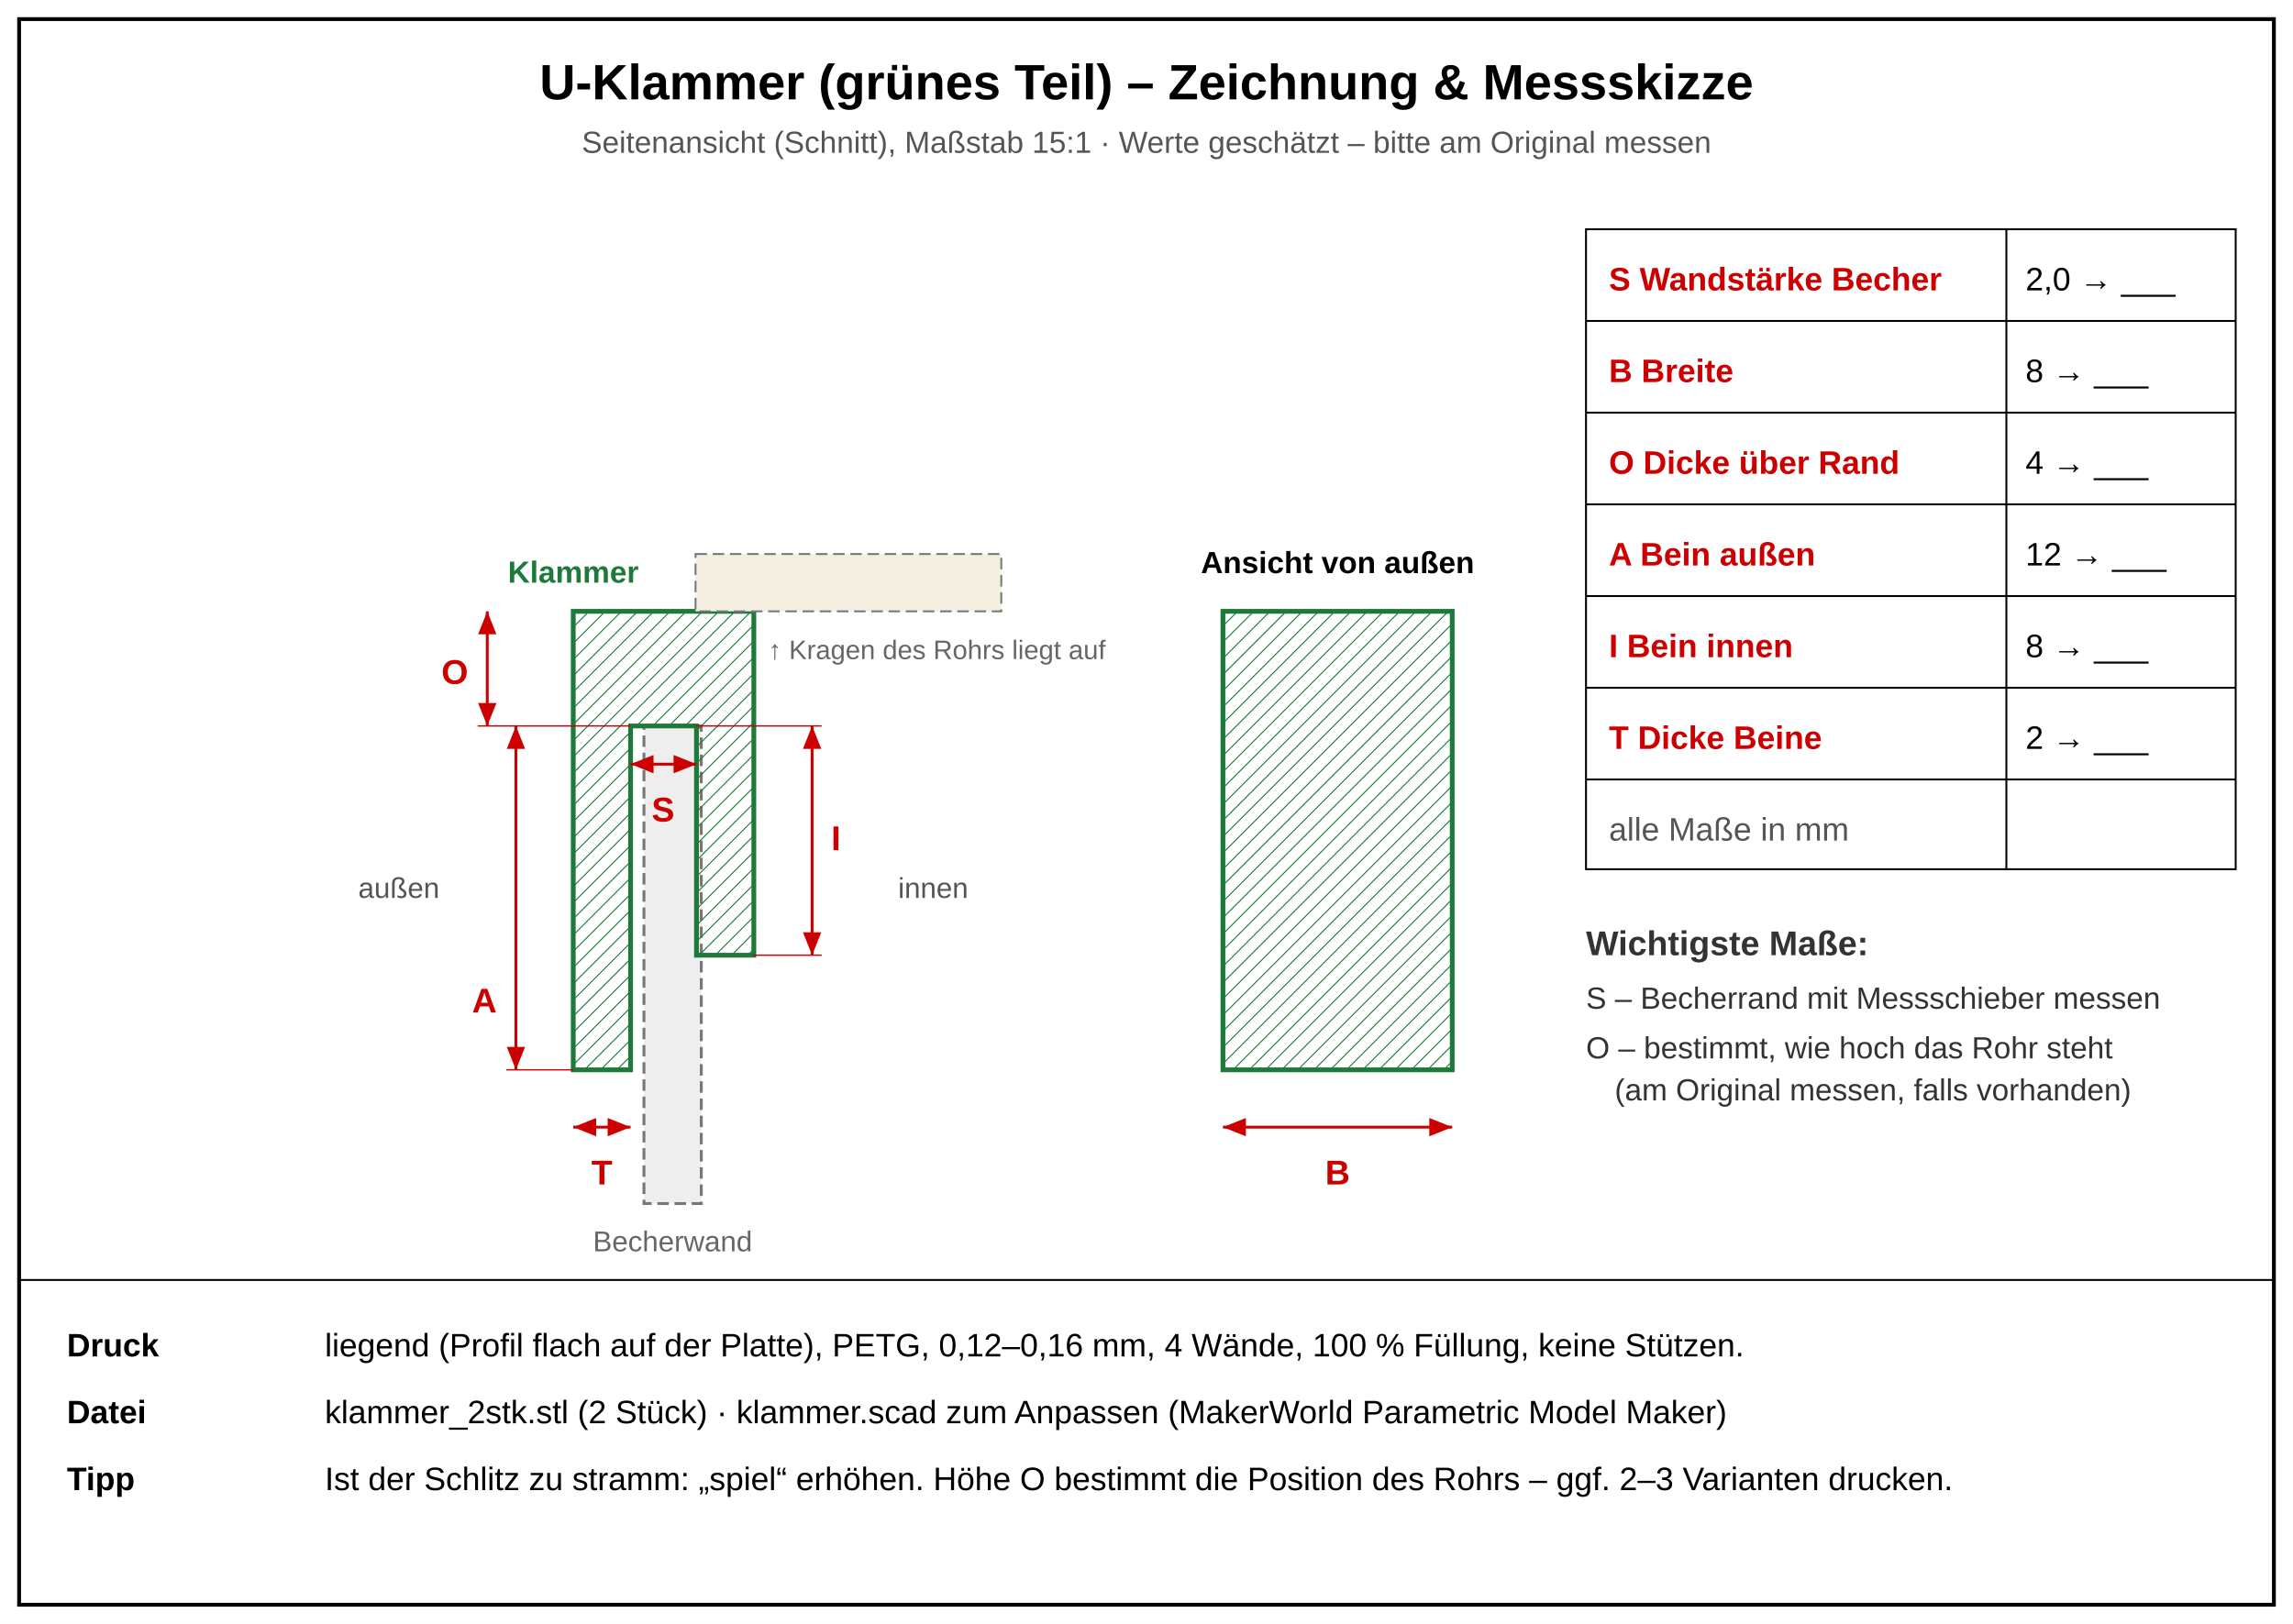
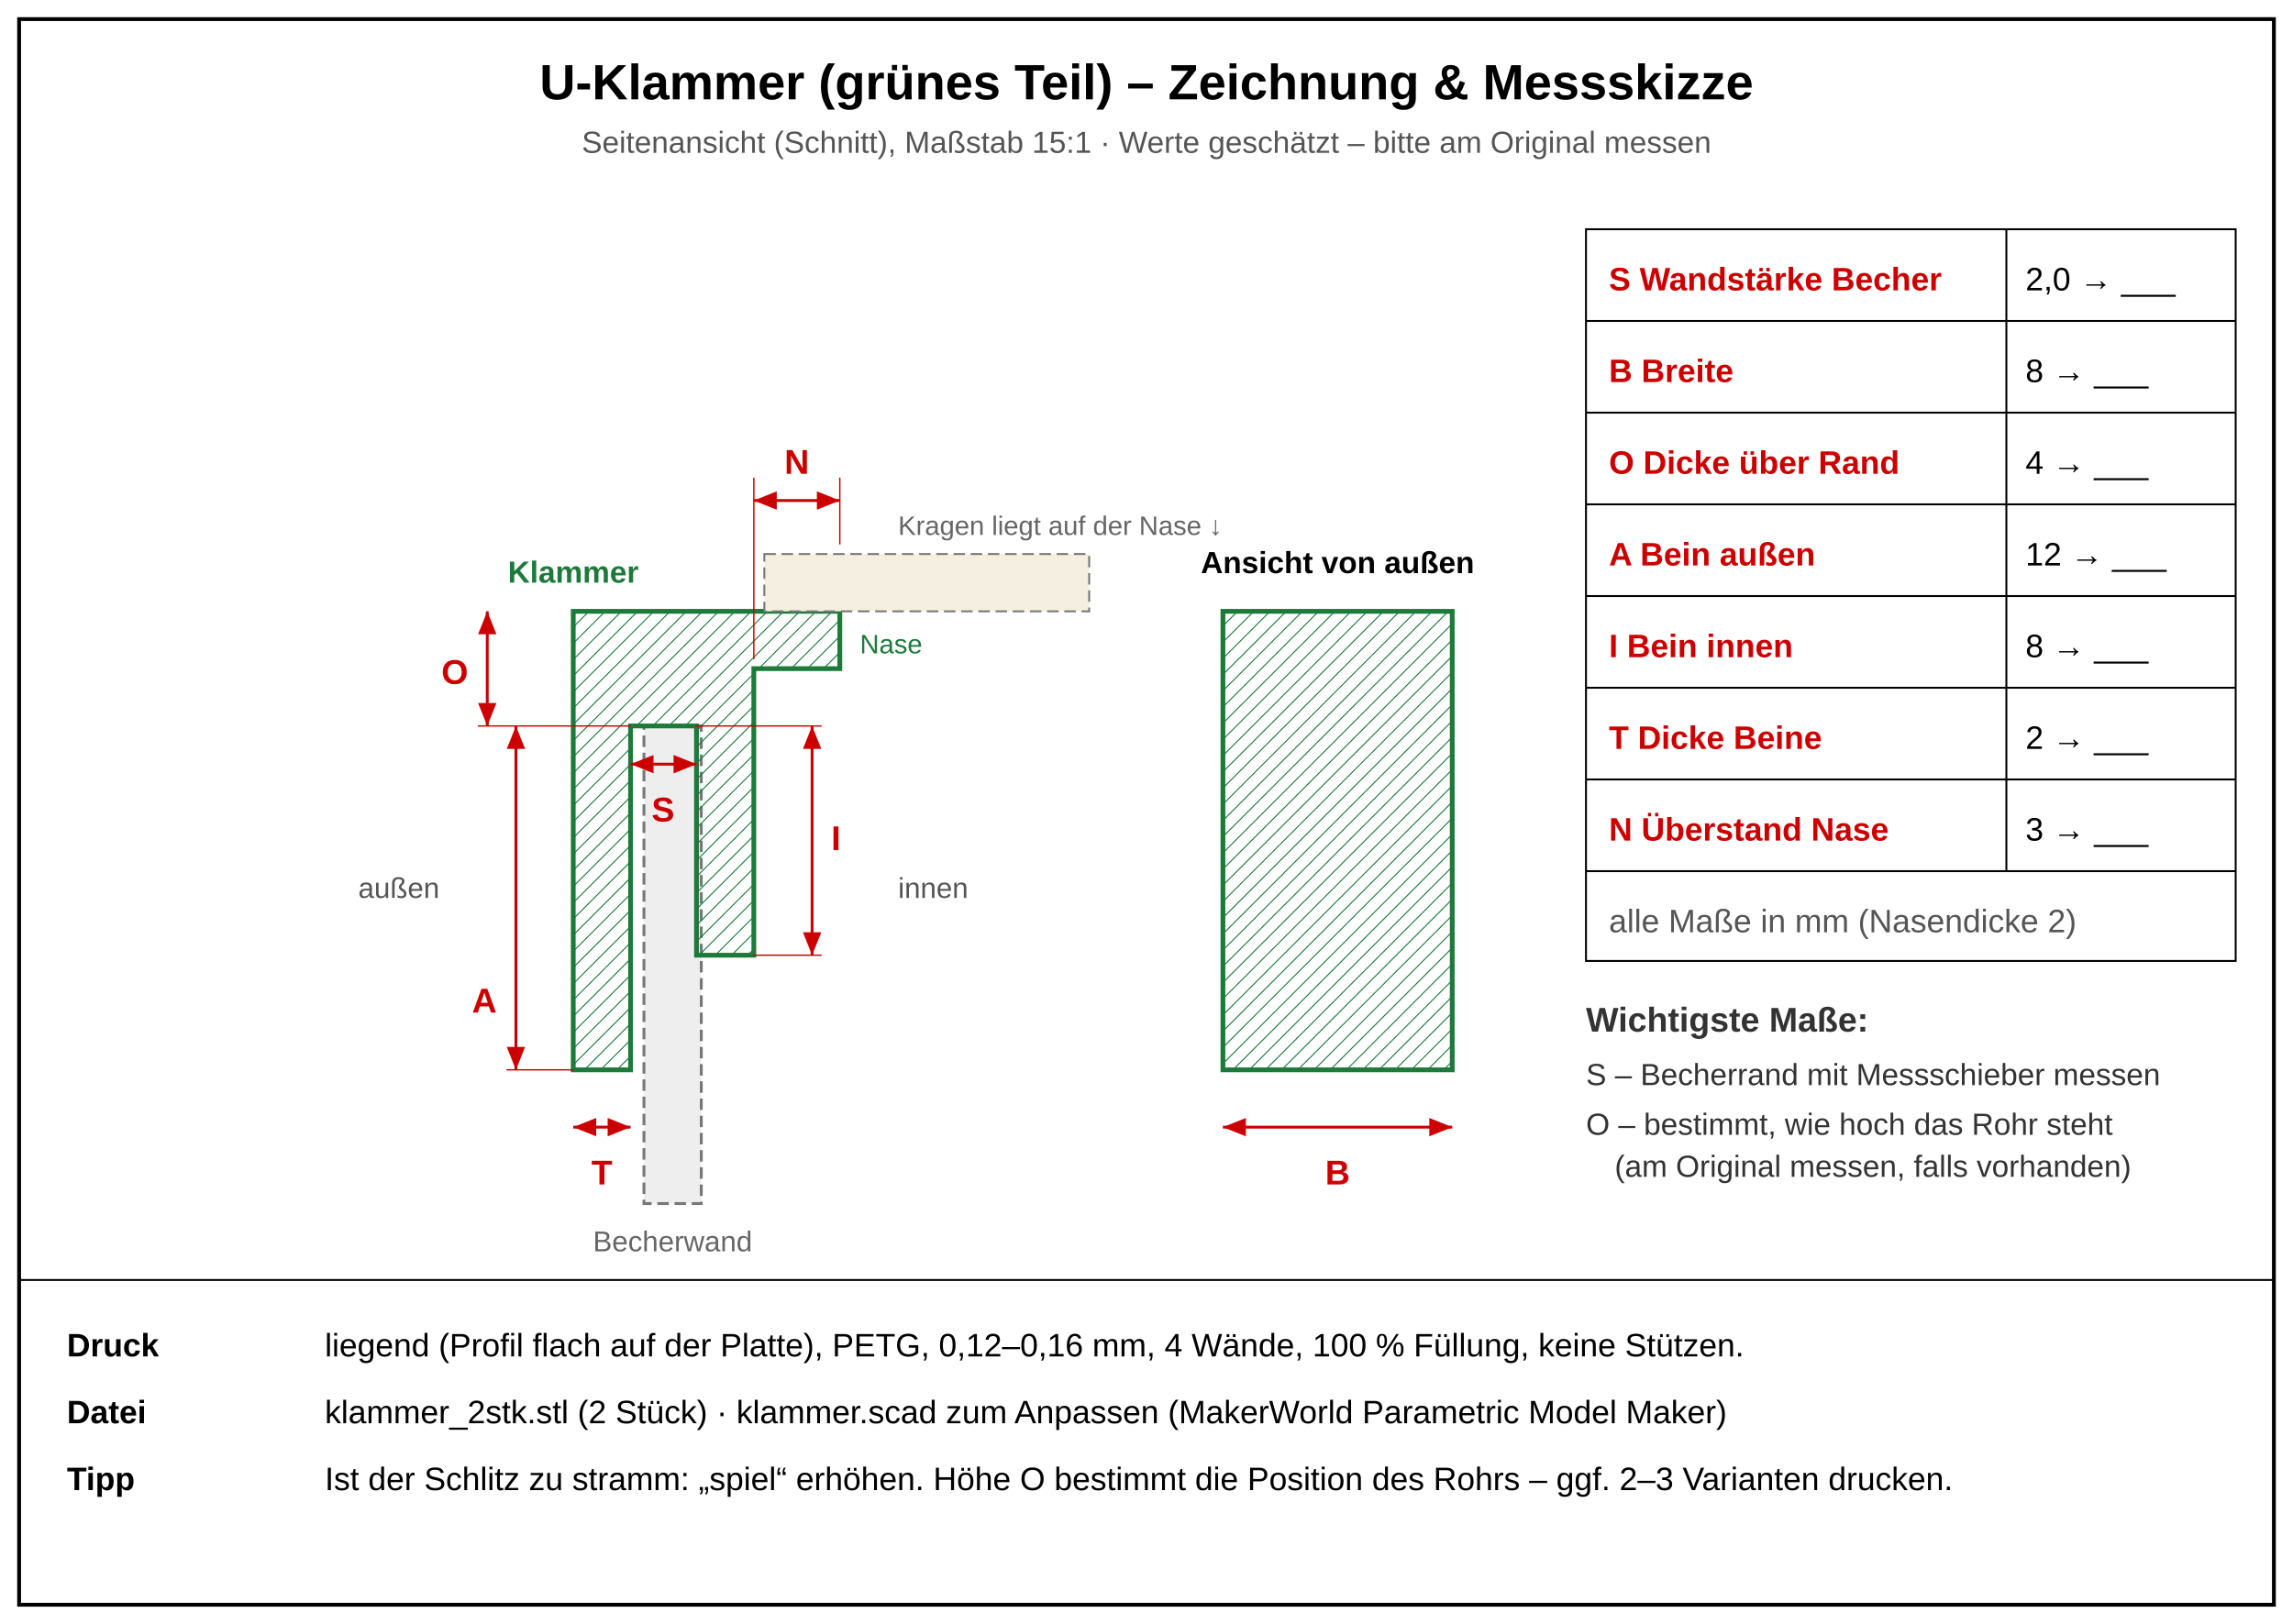
<svg xmlns="http://www.w3.org/2000/svg" width="1200" height="850" viewBox="0 0 1200 850" font-family="Arial, sans-serif">
  <defs>
    <marker id="a" viewBox="0 0 10 10" refX="10" refY="5" markerWidth="8" markerHeight="8" orient="auto-start-reverse">
      <path d="M0,1 L10,5 L0,9 z" fill="#c00" />
    </marker>
    <pattern id="h" width="6" height="6" patternUnits="userSpaceOnUse" patternTransform="rotate(45)">
      <line x1="0" y1="0" x2="0" y2="6" stroke="#1d7a3a" stroke-width="1" />
    </pattern>
  </defs>
  <rect width="1200" height="850" fill="#fff" />
  <rect x="10" y="10" width="1180" height="830" fill="none" stroke="#000" stroke-width="2" />
  <text x="600" y="52" font-size="26" font-weight="bold" text-anchor="middle">U-Klammer (grünes Teil) – Zeichnung &amp; Messskizze</text>
  <text x="600" y="80" font-size="16" text-anchor="middle" fill="#555">Seitenansicht (Schnitt), Maßstab 15:1 · Werte geschätzt – bitte am Original messen</text>
  <rect x="337" y="380" width="30" height="250" fill="#eee" stroke="#777" stroke-width="1.5" stroke-dasharray="6 3" />
  <text x="352" y="655" font-size="15" fill="#666" text-anchor="middle">Becherwand</text>
-   <polygon points="300,560 330,560 330,380 364.5,380 364.5,500 394.5,500 394.5,320 300,320" fill="url(#h)" stroke="#1d7a3a" stroke-width="2.5" />
+   <polygon points="300,560 330,560 330,380 364.5,380 364.5,500 394.5,500 394.5,350 439.5,350 439.5,320 300,320" fill="url(#h)" stroke="#1d7a3a" stroke-width="2.5" />
  <text x="300" y="305" font-size="16" fill="#1d7a3a" font-weight="bold" text-anchor="middle">Klammer</text>
  <text x="230" y="470" font-size="15" fill="#555" text-anchor="end">außen</text>
  <text x="470" y="470" font-size="15" fill="#555">innen</text>
-   <rect x="364" y="290" width="160" height="30" fill="#f4efe0" stroke="#777" stroke-dasharray="6 3" />
-   <text x="402" y="345" font-size="14" fill="#666">↑ Kragen des Rohrs liegt auf</text>
+   <rect x="400" y="290" width="170" height="30" fill="#f4efe0" stroke="#777" stroke-dasharray="6 3" />
+   <text x="470" y="280" font-size="14" fill="#666">Kragen liegt auf der Nase ↓</text>
+   <line x1="394.5" y1="250" x2="394.5" y2="345" stroke="#c00" stroke-width="0.7" />
+   <line x1="439.5" y1="250" x2="439.5" y2="285" stroke="#c00" stroke-width="0.7" />
+   <line x1="394.5" y1="262" x2="439.5" y2="262" stroke="#c00" stroke-width="1.5" marker-start="url(#a)" marker-end="url(#a)" />
+   <text x="417" y="248" font-size="18" font-weight="bold" fill="#c00" text-anchor="middle">N</text>
+   <text x="450" y="342" font-size="14" fill="#1d7a3a">Nase</text>
  <line x1="330" y1="400" x2="364.5" y2="400" stroke="#c00" stroke-width="1.5" marker-start="url(#a)" marker-end="url(#a)" />
  <text x="347" y="430" font-size="18" font-weight="bold" fill="#c00" text-anchor="middle">S</text>
  <line x1="255" y1="320" x2="255" y2="380" stroke="#c00" stroke-width="1.5" marker-start="url(#a)" marker-end="url(#a)" />
  <line x1="250" y1="380" x2="330" y2="380" stroke="#c00" stroke-width="0.7" />
  <text x="245" y="358" font-size="18" font-weight="bold" fill="#c00" text-anchor="end">O</text>
  <line x1="270" y1="380" x2="270" y2="560" stroke="#c00" stroke-width="1.5" marker-start="url(#a)" marker-end="url(#a)" />
  <line x1="265" y1="560" x2="300" y2="560" stroke="#c00" stroke-width="0.7" />
  <text x="260" y="530" font-size="18" font-weight="bold" fill="#c00" text-anchor="end">A</text>
  <line x1="425" y1="380" x2="425" y2="500" stroke="#c00" stroke-width="1.5" marker-start="url(#a)" marker-end="url(#a)" />
  <line x1="364" y1="380" x2="430" y2="380" stroke="#c00" stroke-width="0.7" />
  <line x1="394" y1="500" x2="430" y2="500" stroke="#c00" stroke-width="0.7" />
  <text x="435" y="445" font-size="18" font-weight="bold" fill="#c00">I</text>
  <line x1="300" y1="590" x2="330" y2="590" stroke="#c00" stroke-width="1.5" marker-start="url(#a)" marker-end="url(#a)" />
  <text x="315" y="620" font-size="18" font-weight="bold" fill="#c00" text-anchor="middle">T</text>
  <text x="700" y="300" font-size="16" font-weight="bold" text-anchor="middle">Ansicht von außen</text>
  <rect x="640" y="320" width="120" height="240" fill="url(#h)" stroke="#1d7a3a" stroke-width="2.5" />
  <line x1="640" y1="590" x2="760" y2="590" stroke="#c00" stroke-width="1.5" marker-start="url(#a)" marker-end="url(#a)" />
  <text x="700" y="620" font-size="18" font-weight="bold" fill="#c00" text-anchor="middle">B</text>
  <g font-size="17">
-     <rect x="830" y="120" width="340" height="335" fill="none" stroke="#000" />
+     <rect x="830" y="120" width="340" height="383" fill="none" stroke="#000" />
    <g stroke="#000">
      <line x1="830" y1="168" x2="1170" y2="168" />
      <line x1="830" y1="216" x2="1170" y2="216" />
      <line x1="830" y1="264" x2="1170" y2="264" />
      <line x1="830" y1="312" x2="1170" y2="312" />
      <line x1="830" y1="360" x2="1170" y2="360" />
      <line x1="830" y1="408" x2="1170" y2="408" />
-       <line x1="1050" y1="120" x2="1050" y2="455" />
+       <line x1="1050" y1="120" x2="1050" y2="456" />
+       <line x1="830" y1="456" x2="1170" y2="456" />
    </g>
    <text x="842" y="152" font-weight="bold" fill="#c00">S  Wandstärke Becher</text>
    <text x="1060" y="152">2,0 → ___</text>
    <text x="842" y="200" font-weight="bold" fill="#c00">B  Breite</text>
    <text x="1060" y="200">8 → ___</text>
    <text x="842" y="248" font-weight="bold" fill="#c00">O  Dicke über Rand</text>
    <text x="1060" y="248">4 → ___</text>
    <text x="842" y="296" font-weight="bold" fill="#c00">A  Bein außen</text>
    <text x="1060" y="296">12 → ___</text>
    <text x="842" y="344" font-weight="bold" fill="#c00">I  Bein innen</text>
    <text x="1060" y="344">8 → ___</text>
    <text x="842" y="392" font-weight="bold" fill="#c00">T  Dicke Beine</text>
    <text x="1060" y="392">2 → ___</text>
-     <text x="842" y="440" fill="#555">alle Maße in mm</text>
+     <text x="842" y="440" font-weight="bold" fill="#c00">N  Überstand Nase</text>
+     <text x="1060" y="440">3 → ___</text>
+     <text x="842" y="488" fill="#555">alle Maße in mm (Nasendicke 2)</text>
  </g>
  <g font-size="16" fill="#333">
-     <text x="830" y="500" font-weight="bold" font-size="18">Wichtigste Maße:</text>
-     <text x="830" y="528">S – Becherrand mit Messschieber messen</text>
-     <text x="830" y="554">O – bestimmt, wie hoch das Rohr steht</text>
-     <text x="845" y="576">(am Original messen, falls vorhanden)</text>
+     <text x="830" y="540" font-weight="bold" font-size="18">Wichtigste Maße:</text>
+     <text x="830" y="568">S – Becherrand mit Messschieber messen</text>
+     <text x="830" y="594">O – bestimmt, wie hoch das Rohr steht</text>
+     <text x="845" y="616">(am Original messen, falls vorhanden)</text>
  </g>
  <line x1="10" y1="670" x2="1190" y2="670" stroke="#000" />
  <g font-size="17">
    <text x="35" y="710" font-weight="bold">Druck</text>
    <text x="170" y="710">liegend (Profil flach auf der Platte), PETG, 0,12–0,16 mm, 4 Wände, 100 % Füllung, keine Stützen.</text>
    <text x="35" y="745" font-weight="bold">Datei</text>
    <text x="170" y="745">klammer_2stk.stl (2 Stück) · klammer.scad zum Anpassen (MakerWorld Parametric Model Maker)</text>
    <text x="35" y="780" font-weight="bold">Tipp</text>
    <text x="170" y="780">Ist der Schlitz zu stramm: „spiel“ erhöhen. Höhe O bestimmt die Position des Rohrs – ggf. 2–3 Varianten drucken.</text>
  </g>
</svg>
